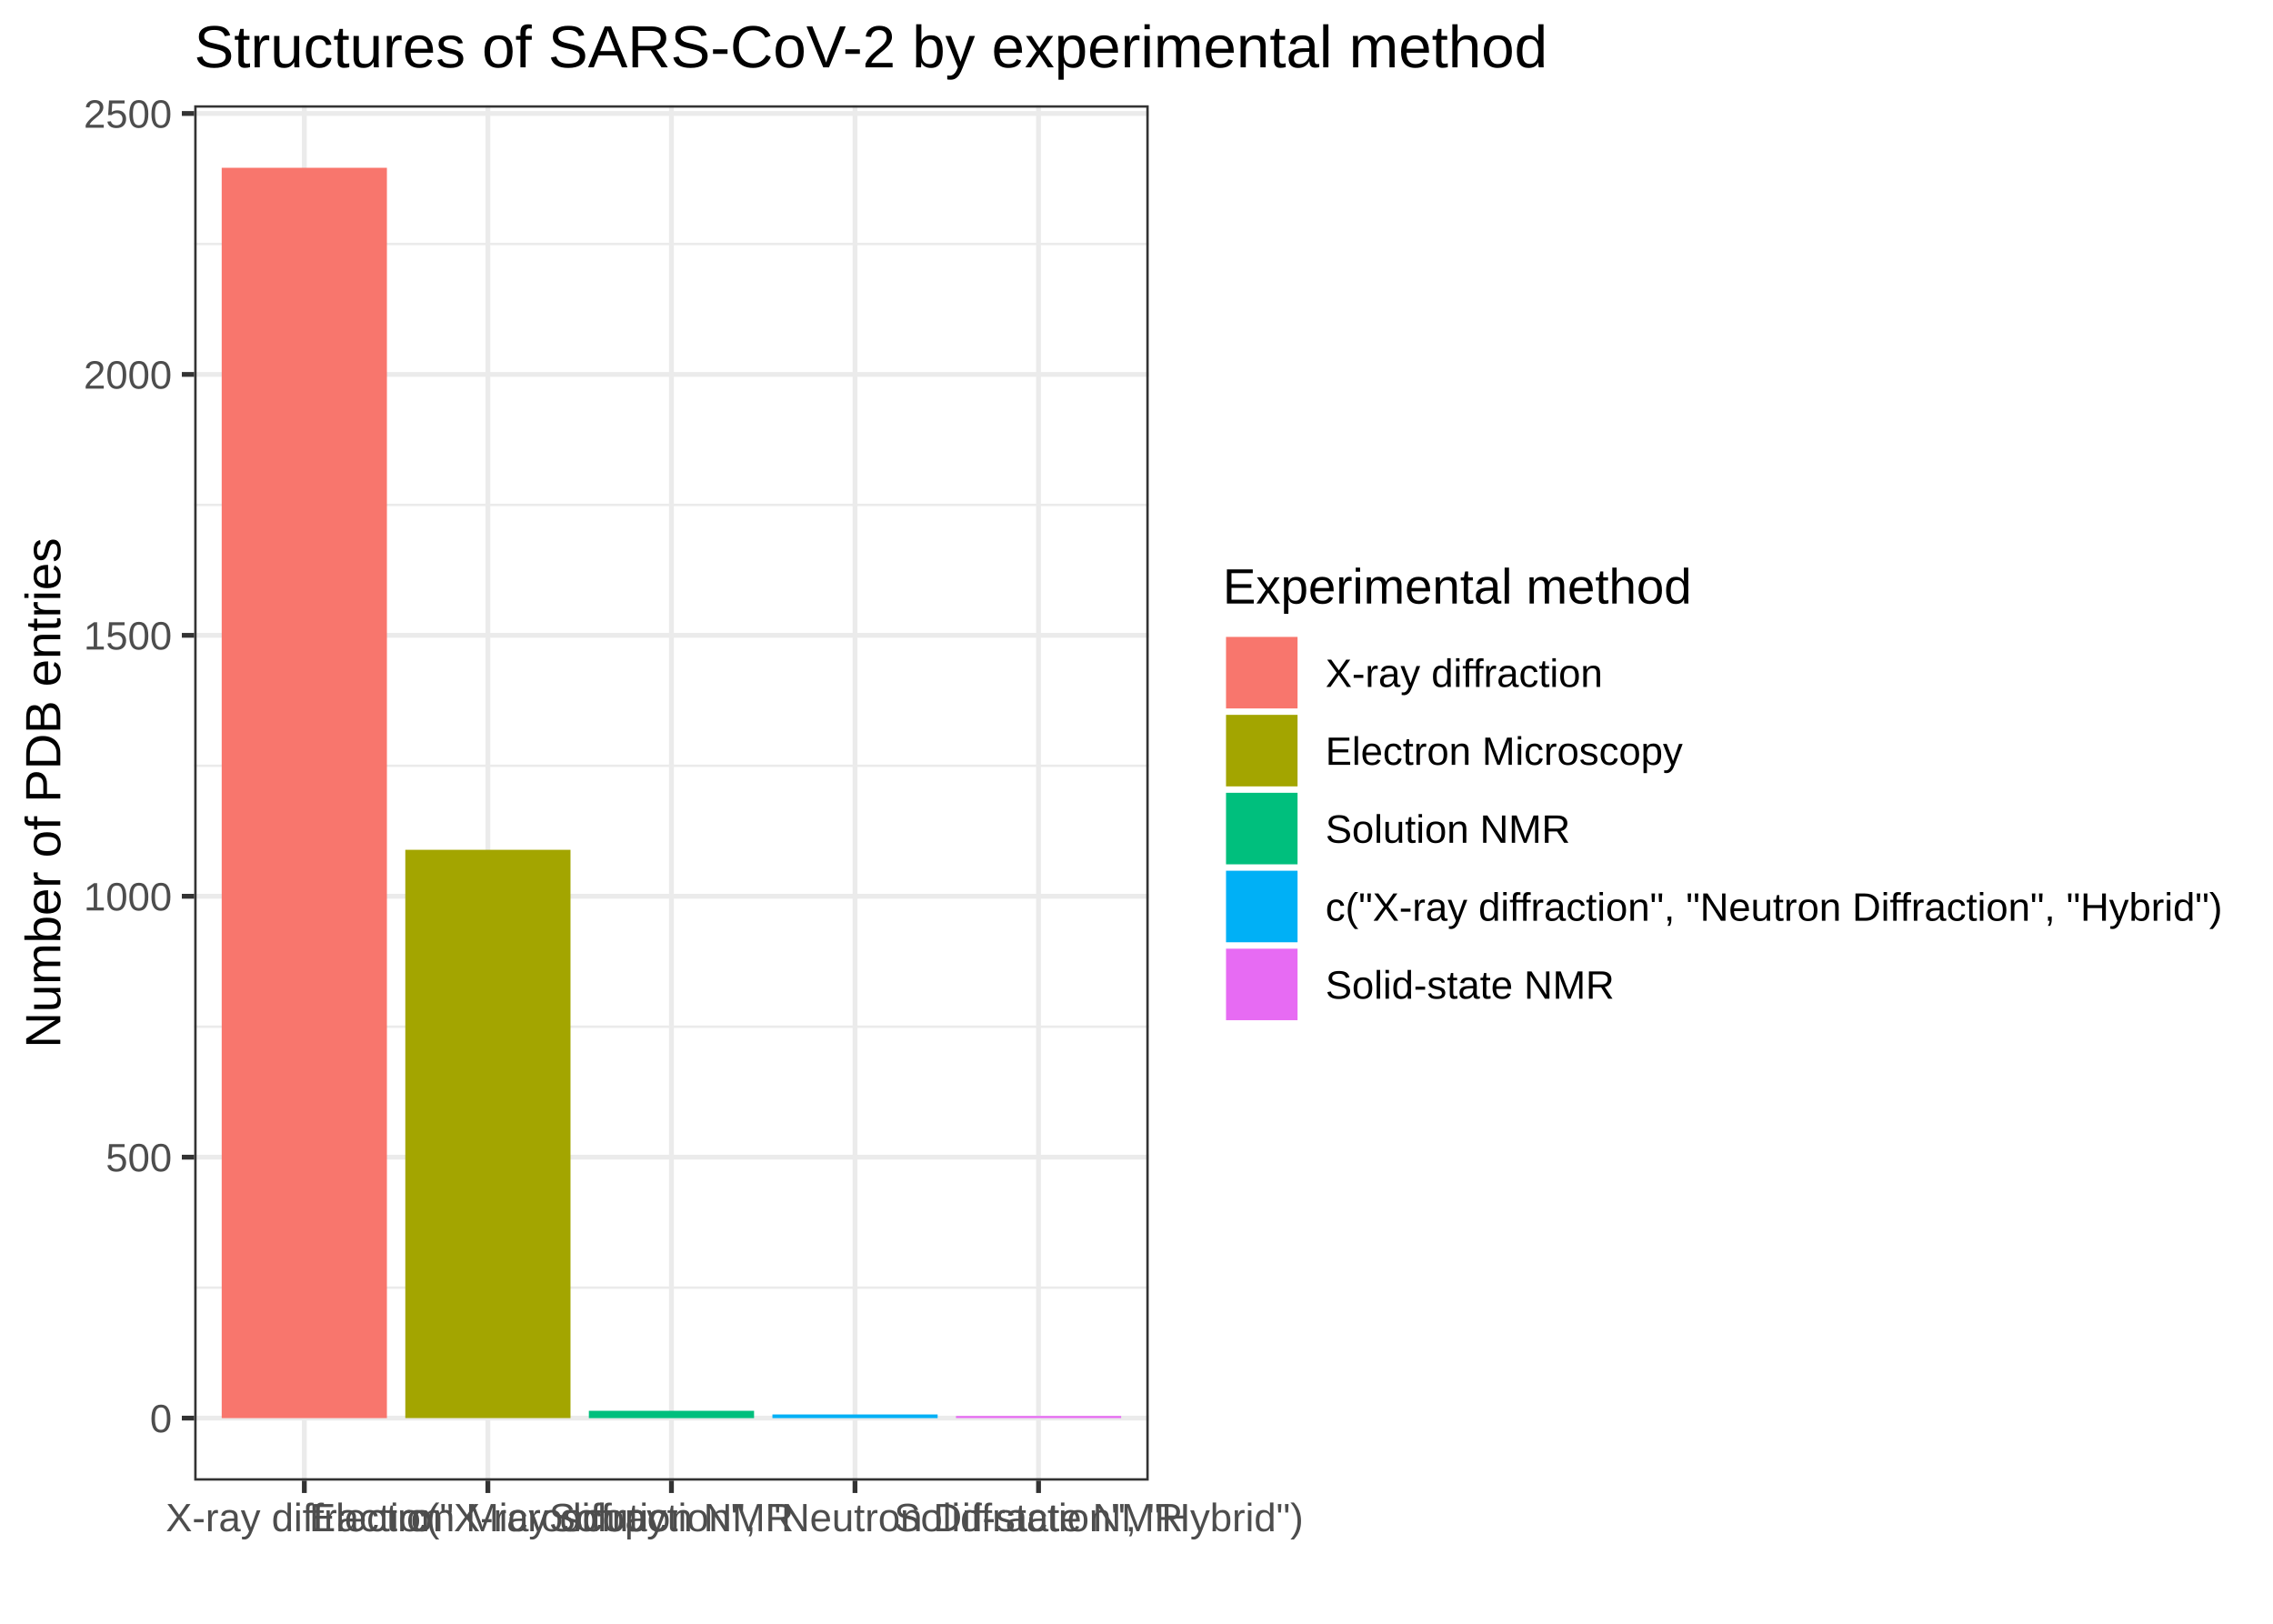
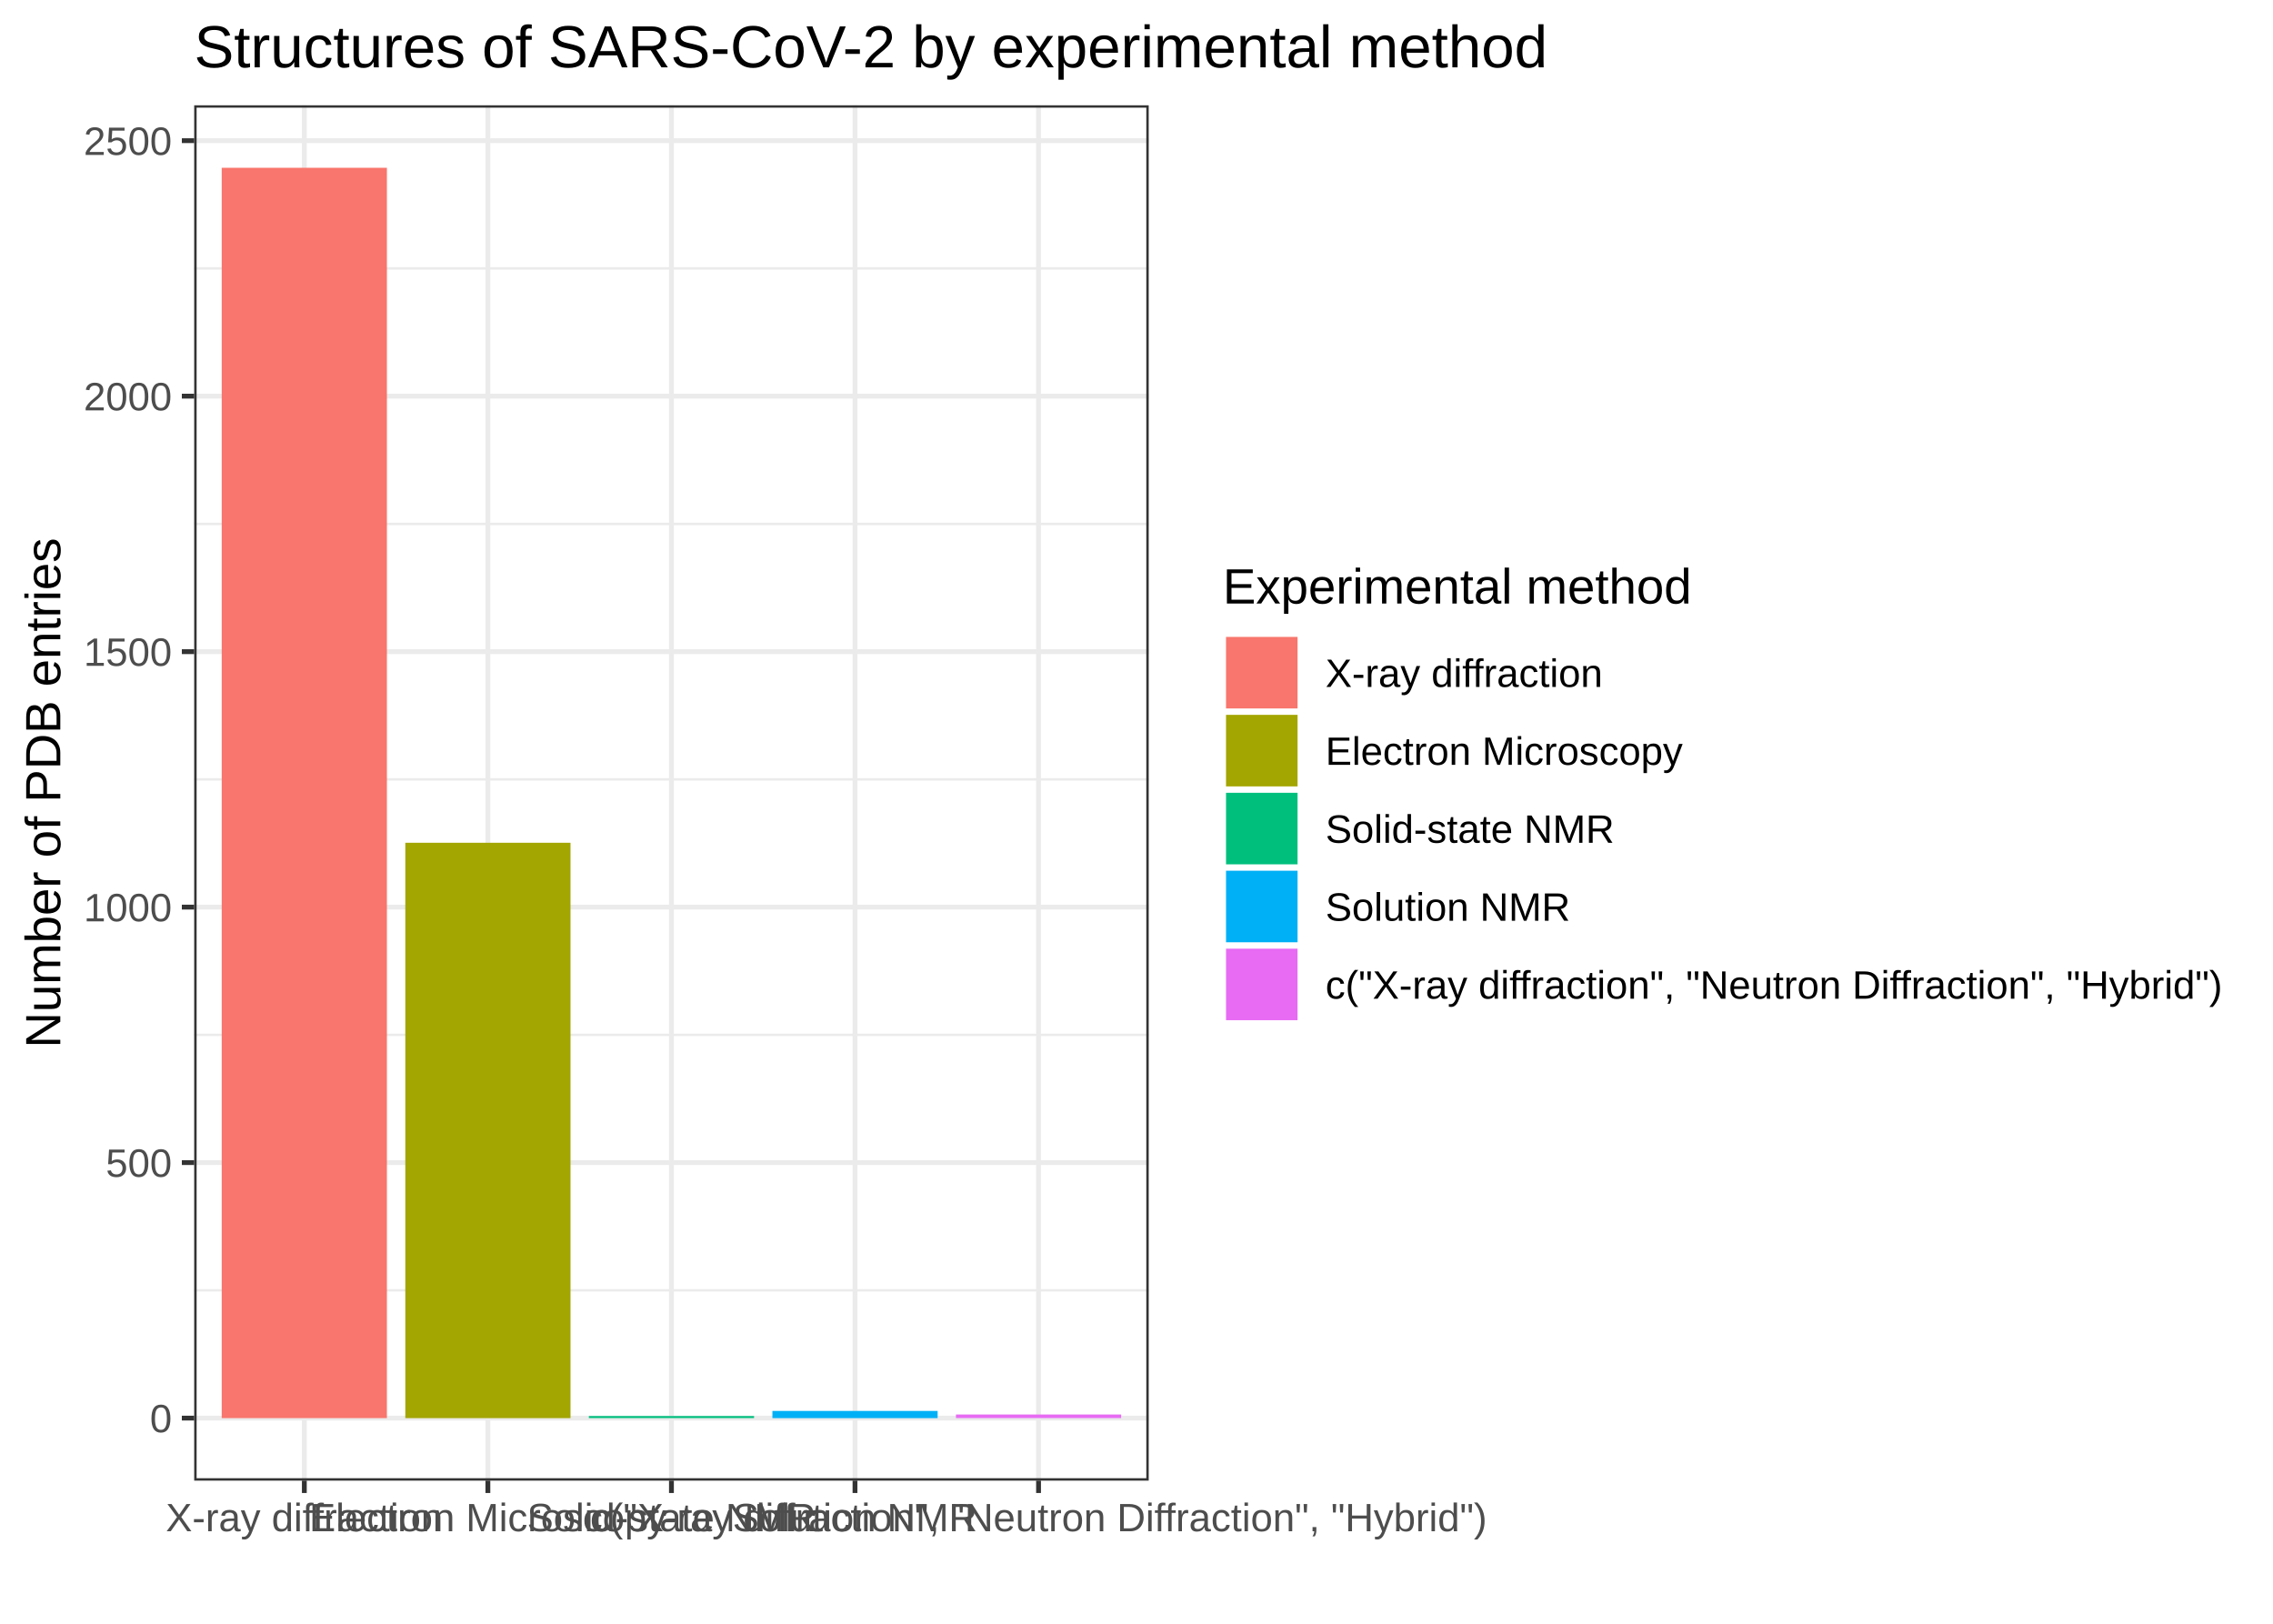
<svg xmlns="http://www.w3.org/2000/svg" class="svglite" width="504.00pt" height="360.00pt" viewBox="0 0 504.00 360.00">
  <defs>
    <style type="text/css">
    .svglite line, .svglite polyline, .svglite polygon, .svglite path, .svglite rect, .svglite circle {
      fill: none;
      stroke: #000000;
      stroke-linecap: round;
      stroke-linejoin: round;
      stroke-miterlimit: 10.00;
    }
    .svglite text {
      white-space: pre;
    }
  </style>
  </defs>
  <rect width="100%" height="100%" style="stroke: none; fill: #FFFFFF;" />
  <defs>
    <clipPath id="cpMC4wMHw1MDQuMDB8MC4wMHwzNjAuMDA=">
      <rect x="0.00" y="0.00" width="504.00" height="360.00" />
    </clipPath>
  </defs>
  <g clip-path="url(#cpMC4wMHw1MDQuMDB8MC4wMHwzNjAuMDA=)">
    <rect x="0.00" y="0.00" width="504.00" height="360.00" style="stroke-width: 1.07; stroke: #FFFFFF; fill: #FFFFFF;" />
  </g>
  <defs>
    <clipPath id="cpNDMuMDZ8MjU0LjcxfDIzLjM0fDMyOC4yNw==">
      <rect x="43.06" y="23.34" width="211.65" height="304.93" />
    </clipPath>
  </defs>
  <g clip-path="url(#cpNDMuMDZ8MjU0LjcxfDIzLjM0fDMyOC4yNw==)">
    <rect x="43.06" y="23.34" width="211.65" height="304.93" style="stroke-width: 1.07; stroke: none; fill: #FFFFFF;" />
-     <polyline points="43.06,285.48 254.71,285.48 " style="stroke-width: 0.53; stroke: #EBEBEB; stroke-linecap: butt;" />
-     <polyline points="43.06,227.63 254.71,227.63 " style="stroke-width: 0.53; stroke: #EBEBEB; stroke-linecap: butt;" />
-     <polyline points="43.06,169.78 254.71,169.78 " style="stroke-width: 0.53; stroke: #EBEBEB; stroke-linecap: butt;" />
-     <polyline points="43.06,111.94 254.71,111.94 " style="stroke-width: 0.53; stroke: #EBEBEB; stroke-linecap: butt;" />
-     <polyline points="43.06,54.09 254.71,54.09 " style="stroke-width: 0.53; stroke: #EBEBEB; stroke-linecap: butt;" />
+     <polyline points="43.06,286.08 254.71,286.08 " style="stroke-width: 0.53; stroke: #EBEBEB; stroke-linecap: butt;" />
+     <polyline points="43.06,229.44 254.71,229.44 " style="stroke-width: 0.53; stroke: #EBEBEB; stroke-linecap: butt;" />
+     <polyline points="43.06,172.80 254.71,172.80 " style="stroke-width: 0.53; stroke: #EBEBEB; stroke-linecap: butt;" />
+     <polyline points="43.06,116.16 254.71,116.16 " style="stroke-width: 0.53; stroke: #EBEBEB; stroke-linecap: butt;" />
+     <polyline points="43.06,59.51 254.71,59.51 " style="stroke-width: 0.53; stroke: #EBEBEB; stroke-linecap: butt;" />
    <polyline points="43.06,314.41 254.71,314.41 " style="stroke-width: 1.07; stroke: #EBEBEB; stroke-linecap: butt;" />
-     <polyline points="43.06,256.56 254.71,256.56 " style="stroke-width: 1.07; stroke: #EBEBEB; stroke-linecap: butt;" />
-     <polyline points="43.06,198.71 254.71,198.71 " style="stroke-width: 1.07; stroke: #EBEBEB; stroke-linecap: butt;" />
-     <polyline points="43.06,140.86 254.71,140.86 " style="stroke-width: 1.07; stroke: #EBEBEB; stroke-linecap: butt;" />
-     <polyline points="43.06,83.01 254.71,83.01 " style="stroke-width: 1.07; stroke: #EBEBEB; stroke-linecap: butt;" />
-     <polyline points="43.06,25.16 254.71,25.16 " style="stroke-width: 1.07; stroke: #EBEBEB; stroke-linecap: butt;" />
+     <polyline points="43.06,257.76 254.71,257.76 " style="stroke-width: 1.07; stroke: #EBEBEB; stroke-linecap: butt;" />
+     <polyline points="43.06,201.12 254.71,201.12 " style="stroke-width: 1.07; stroke: #EBEBEB; stroke-linecap: butt;" />
+     <polyline points="43.06,144.48 254.71,144.48 " style="stroke-width: 1.07; stroke: #EBEBEB; stroke-linecap: butt;" />
+     <polyline points="43.06,87.83 254.71,87.83 " style="stroke-width: 1.07; stroke: #EBEBEB; stroke-linecap: butt;" />
+     <polyline points="43.06,31.19 254.71,31.19 " style="stroke-width: 1.07; stroke: #EBEBEB; stroke-linecap: butt;" />
    <polyline points="67.48,328.27 67.48,23.34 " style="stroke-width: 1.07; stroke: #EBEBEB; stroke-linecap: butt;" />
    <polyline points="108.18,328.27 108.18,23.34 " style="stroke-width: 1.07; stroke: #EBEBEB; stroke-linecap: butt;" />
    <polyline points="148.88,328.27 148.88,23.34 " style="stroke-width: 1.07; stroke: #EBEBEB; stroke-linecap: butt;" />
    <polyline points="189.58,328.27 189.58,23.34 " style="stroke-width: 1.07; stroke: #EBEBEB; stroke-linecap: butt;" />
    <polyline points="230.28,328.27 230.28,23.34 " style="stroke-width: 1.07; stroke: #EBEBEB; stroke-linecap: butt;" />
    <rect x="49.16" y="37.20" width="36.63" height="277.21" style="stroke-width: 1.07; stroke: none; stroke-linecap: butt; stroke-linejoin: miter; fill: #F8766D;" />
-     <rect x="89.87" y="188.41" width="36.63" height="125.99" style="stroke-width: 1.07; stroke: none; stroke-linecap: butt; stroke-linejoin: miter; fill: #A3A500;" />
-     <rect x="130.57" y="312.79" width="36.63" height="1.62" style="stroke-width: 1.07; stroke: none; stroke-linecap: butt; stroke-linejoin: miter; fill: #00BF7D;" />
-     <rect x="171.27" y="313.60" width="36.63" height="0.81" style="stroke-width: 1.07; stroke: none; stroke-linecap: butt; stroke-linejoin: miter; fill: #00B0F6;" />
-     <rect x="211.97" y="313.94" width="36.63" height="0.46" style="stroke-width: 1.07; stroke: none; stroke-linecap: butt; stroke-linejoin: miter; fill: #E76BF3;" />
+     <rect x="89.87" y="186.85" width="36.63" height="127.56" style="stroke-width: 1.07; stroke: none; stroke-linecap: butt; stroke-linejoin: miter; fill: #A3A500;" />
+     <rect x="130.57" y="313.95" width="36.63" height="0.45" style="stroke-width: 1.07; stroke: none; stroke-linecap: butt; stroke-linejoin: miter; fill: #00BF7D;" />
+     <rect x="171.27" y="312.82" width="36.63" height="1.59" style="stroke-width: 1.07; stroke: none; stroke-linecap: butt; stroke-linejoin: miter; fill: #00B0F6;" />
+     <rect x="211.97" y="313.61" width="36.63" height="0.79" style="stroke-width: 1.07; stroke: none; stroke-linecap: butt; stroke-linejoin: miter; fill: #E76BF3;" />
    <rect x="43.06" y="23.34" width="211.65" height="304.93" style="stroke-width: 1.07; stroke: #333333;" />
  </g>
  <g clip-path="url(#cpMC4wMHw1MDQuMDB8MC4wMHwzNjAuMDA=)">
    <text x="38.13" y="317.56" text-anchor="end" style="font-size: 8.80px;fill: #4D4D4D; font-family: &quot;Arial&quot;;" textLength="4.90px" lengthAdjust="spacingAndGlyphs">0</text>
-     <text x="38.13" y="259.71" text-anchor="end" style="font-size: 8.80px;fill: #4D4D4D; font-family: &quot;Arial&quot;;" textLength="14.69px" lengthAdjust="spacingAndGlyphs">500</text>
-     <text x="38.13" y="201.86" text-anchor="end" style="font-size: 8.80px;fill: #4D4D4D; font-family: &quot;Arial&quot;;" textLength="19.58px" lengthAdjust="spacingAndGlyphs">1000</text>
-     <text x="38.13" y="144.01" text-anchor="end" style="font-size: 8.80px;fill: #4D4D4D; font-family: &quot;Arial&quot;;" textLength="19.58px" lengthAdjust="spacingAndGlyphs">1500</text>
-     <text x="38.13" y="86.17" text-anchor="end" style="font-size: 8.80px;fill: #4D4D4D; font-family: &quot;Arial&quot;;" textLength="19.58px" lengthAdjust="spacingAndGlyphs">2000</text>
-     <text x="38.13" y="28.32" text-anchor="end" style="font-size: 8.80px;fill: #4D4D4D; font-family: &quot;Arial&quot;;" textLength="19.58px" lengthAdjust="spacingAndGlyphs">2500</text>
+     <text x="38.13" y="260.92" text-anchor="end" style="font-size: 8.80px;fill: #4D4D4D; font-family: &quot;Arial&quot;;" textLength="14.69px" lengthAdjust="spacingAndGlyphs">500</text>
+     <text x="38.13" y="204.27" text-anchor="end" style="font-size: 8.80px;fill: #4D4D4D; font-family: &quot;Arial&quot;;" textLength="19.58px" lengthAdjust="spacingAndGlyphs">1000</text>
+     <text x="38.13" y="147.63" text-anchor="end" style="font-size: 8.80px;fill: #4D4D4D; font-family: &quot;Arial&quot;;" textLength="19.58px" lengthAdjust="spacingAndGlyphs">1500</text>
+     <text x="38.13" y="90.99" text-anchor="end" style="font-size: 8.80px;fill: #4D4D4D; font-family: &quot;Arial&quot;;" textLength="19.58px" lengthAdjust="spacingAndGlyphs">2000</text>
+     <text x="38.13" y="34.35" text-anchor="end" style="font-size: 8.80px;fill: #4D4D4D; font-family: &quot;Arial&quot;;" textLength="19.58px" lengthAdjust="spacingAndGlyphs">2500</text>
    <polyline points="40.32,314.41 43.06,314.41 " style="stroke-width: 1.07; stroke: #333333; stroke-linecap: butt;" />
-     <polyline points="40.32,256.56 43.06,256.56 " style="stroke-width: 1.07; stroke: #333333; stroke-linecap: butt;" />
-     <polyline points="40.32,198.71 43.06,198.71 " style="stroke-width: 1.07; stroke: #333333; stroke-linecap: butt;" />
-     <polyline points="40.32,140.86 43.06,140.86 " style="stroke-width: 1.07; stroke: #333333; stroke-linecap: butt;" />
-     <polyline points="40.32,83.01 43.06,83.01 " style="stroke-width: 1.07; stroke: #333333; stroke-linecap: butt;" />
-     <polyline points="40.32,25.16 43.06,25.16 " style="stroke-width: 1.07; stroke: #333333; stroke-linecap: butt;" />
+     <polyline points="40.32,257.76 43.06,257.76 " style="stroke-width: 1.07; stroke: #333333; stroke-linecap: butt;" />
+     <polyline points="40.32,201.12 43.06,201.12 " style="stroke-width: 1.07; stroke: #333333; stroke-linecap: butt;" />
+     <polyline points="40.32,144.48 43.06,144.48 " style="stroke-width: 1.07; stroke: #333333; stroke-linecap: butt;" />
+     <polyline points="40.32,87.83 43.06,87.83 " style="stroke-width: 1.07; stroke: #333333; stroke-linecap: butt;" />
+     <polyline points="40.32,31.19 43.06,31.19 " style="stroke-width: 1.07; stroke: #333333; stroke-linecap: butt;" />
    <polyline points="67.48,331.01 67.48,328.27 " style="stroke-width: 1.07; stroke: #333333; stroke-linecap: butt;" />
    <polyline points="108.18,331.01 108.18,328.27 " style="stroke-width: 1.07; stroke: #333333; stroke-linecap: butt;" />
    <polyline points="148.88,331.01 148.88,328.27 " style="stroke-width: 1.07; stroke: #333333; stroke-linecap: butt;" />
    <polyline points="189.58,331.01 189.58,328.27 " style="stroke-width: 1.07; stroke: #333333; stroke-linecap: butt;" />
    <polyline points="230.28,331.01 230.28,328.27 " style="stroke-width: 1.07; stroke: #333333; stroke-linecap: butt;" />
    <text x="67.48" y="339.50" text-anchor="middle" style="font-size: 8.80px;fill: #4D4D4D; font-family: &quot;Arial&quot;;" textLength="61.60px" lengthAdjust="spacingAndGlyphs">X-ray diffraction</text>
    <text x="108.18" y="339.50" text-anchor="middle" style="font-size: 8.80px;fill: #4D4D4D; font-family: &quot;Arial&quot;;" textLength="79.21px" lengthAdjust="spacingAndGlyphs">Electron Microscopy</text>
-     <text x="148.88" y="339.50" text-anchor="middle" style="font-size: 8.80px;fill: #4D4D4D; font-family: &quot;Arial&quot;;" textLength="54.27px" lengthAdjust="spacingAndGlyphs">Solution NMR</text>
-     <text x="189.58" y="339.50" text-anchor="middle" style="font-size: 8.80px;fill: #4D4D4D; font-family: &quot;Arial&quot;;" textLength="199.14px" lengthAdjust="spacingAndGlyphs">c("X-ray diffraction", "Neutron Diffraction", "Hybrid")</text>
-     <text x="230.28" y="339.50" text-anchor="middle" style="font-size: 8.80px;fill: #4D4D4D; font-family: &quot;Arial&quot;;" textLength="64.04px" lengthAdjust="spacingAndGlyphs">Solid-state NMR</text>
+     <text x="148.88" y="339.50" text-anchor="middle" style="font-size: 8.80px;fill: #4D4D4D; font-family: &quot;Arial&quot;;" textLength="64.04px" lengthAdjust="spacingAndGlyphs">Solid-state NMR</text>
+     <text x="189.58" y="339.50" text-anchor="middle" style="font-size: 8.80px;fill: #4D4D4D; font-family: &quot;Arial&quot;;" textLength="54.27px" lengthAdjust="spacingAndGlyphs">Solution NMR</text>
+     <text x="230.28" y="339.50" text-anchor="middle" style="font-size: 8.80px;fill: #4D4D4D; font-family: &quot;Arial&quot;;" textLength="199.14px" lengthAdjust="spacingAndGlyphs">c("X-ray diffraction", "Neutron Diffraction", "Hybrid")</text>
    <text transform="translate(13.37,175.80) rotate(-90)" text-anchor="middle" style="font-size: 11.00px; font-family: &quot;Arial&quot;;" textLength="113.10px" lengthAdjust="spacingAndGlyphs">Number of PDB entries</text>
    <rect x="265.66" y="119.22" width="232.86" height="113.16" style="stroke-width: 1.07; stroke: none; fill: #FFFFFF;" />
    <text x="271.14" y="133.81" style="font-size: 11.00px; font-family: &quot;Arial&quot;;" textLength="103.95px" lengthAdjust="spacingAndGlyphs">Experimental method</text>
    <rect x="271.14" y="140.50" width="17.28" height="17.28" style="stroke-width: 1.07; stroke: none; fill: #FFFFFF;" />
    <rect x="271.85" y="141.21" width="15.86" height="15.86" style="stroke-width: 1.07; stroke: none; stroke-linecap: butt; stroke-linejoin: miter; fill: #F8766D;" />
    <rect x="271.14" y="157.78" width="17.28" height="17.28" style="stroke-width: 1.07; stroke: none; fill: #FFFFFF;" />
    <rect x="271.85" y="158.49" width="15.86" height="15.86" style="stroke-width: 1.07; stroke: none; stroke-linecap: butt; stroke-linejoin: miter; fill: #A3A500;" />
    <rect x="271.14" y="175.06" width="17.28" height="17.28" style="stroke-width: 1.07; stroke: none; fill: #FFFFFF;" />
    <rect x="271.85" y="175.77" width="15.86" height="15.86" style="stroke-width: 1.07; stroke: none; stroke-linecap: butt; stroke-linejoin: miter; fill: #00BF7D;" />
    <rect x="271.14" y="192.34" width="17.28" height="17.28" style="stroke-width: 1.07; stroke: none; fill: #FFFFFF;" />
    <rect x="271.85" y="193.05" width="15.86" height="15.86" style="stroke-width: 1.07; stroke: none; stroke-linecap: butt; stroke-linejoin: miter; fill: #00B0F6;" />
    <rect x="271.14" y="209.62" width="17.28" height="17.28" style="stroke-width: 1.07; stroke: none; fill: #FFFFFF;" />
    <rect x="271.85" y="210.33" width="15.86" height="15.86" style="stroke-width: 1.07; stroke: none; stroke-linecap: butt; stroke-linejoin: miter; fill: #E76BF3;" />
    <text x="293.90" y="152.30" style="font-size: 8.80px; font-family: &quot;Arial&quot;;" textLength="61.60px" lengthAdjust="spacingAndGlyphs">X-ray diffraction</text>
    <text x="293.90" y="169.58" style="font-size: 8.80px; font-family: &quot;Arial&quot;;" textLength="79.21px" lengthAdjust="spacingAndGlyphs">Electron Microscopy</text>
-     <text x="293.90" y="186.86" style="font-size: 8.80px; font-family: &quot;Arial&quot;;" textLength="54.27px" lengthAdjust="spacingAndGlyphs">Solution NMR</text>
-     <text x="293.90" y="204.14" style="font-size: 8.80px; font-family: &quot;Arial&quot;;" textLength="199.14px" lengthAdjust="spacingAndGlyphs">c("X-ray diffraction", "Neutron Diffraction", "Hybrid")</text>
-     <text x="293.90" y="221.42" style="font-size: 8.80px; font-family: &quot;Arial&quot;;" textLength="64.04px" lengthAdjust="spacingAndGlyphs">Solid-state NMR</text>
+     <text x="293.90" y="186.86" style="font-size: 8.80px; font-family: &quot;Arial&quot;;" textLength="64.04px" lengthAdjust="spacingAndGlyphs">Solid-state NMR</text>
+     <text x="293.90" y="204.14" style="font-size: 8.80px; font-family: &quot;Arial&quot;;" textLength="54.27px" lengthAdjust="spacingAndGlyphs">Solution NMR</text>
+     <text x="293.90" y="221.42" style="font-size: 8.80px; font-family: &quot;Arial&quot;;" textLength="199.14px" lengthAdjust="spacingAndGlyphs">c("X-ray diffraction", "Neutron Diffraction", "Hybrid")</text>
    <text x="43.06" y="14.94" style="font-size: 13.20px; font-family: &quot;Arial&quot;;" textLength="300.59px" lengthAdjust="spacingAndGlyphs">Structures of SARS-CoV-2 by experimental method</text>
  </g>
</svg>
